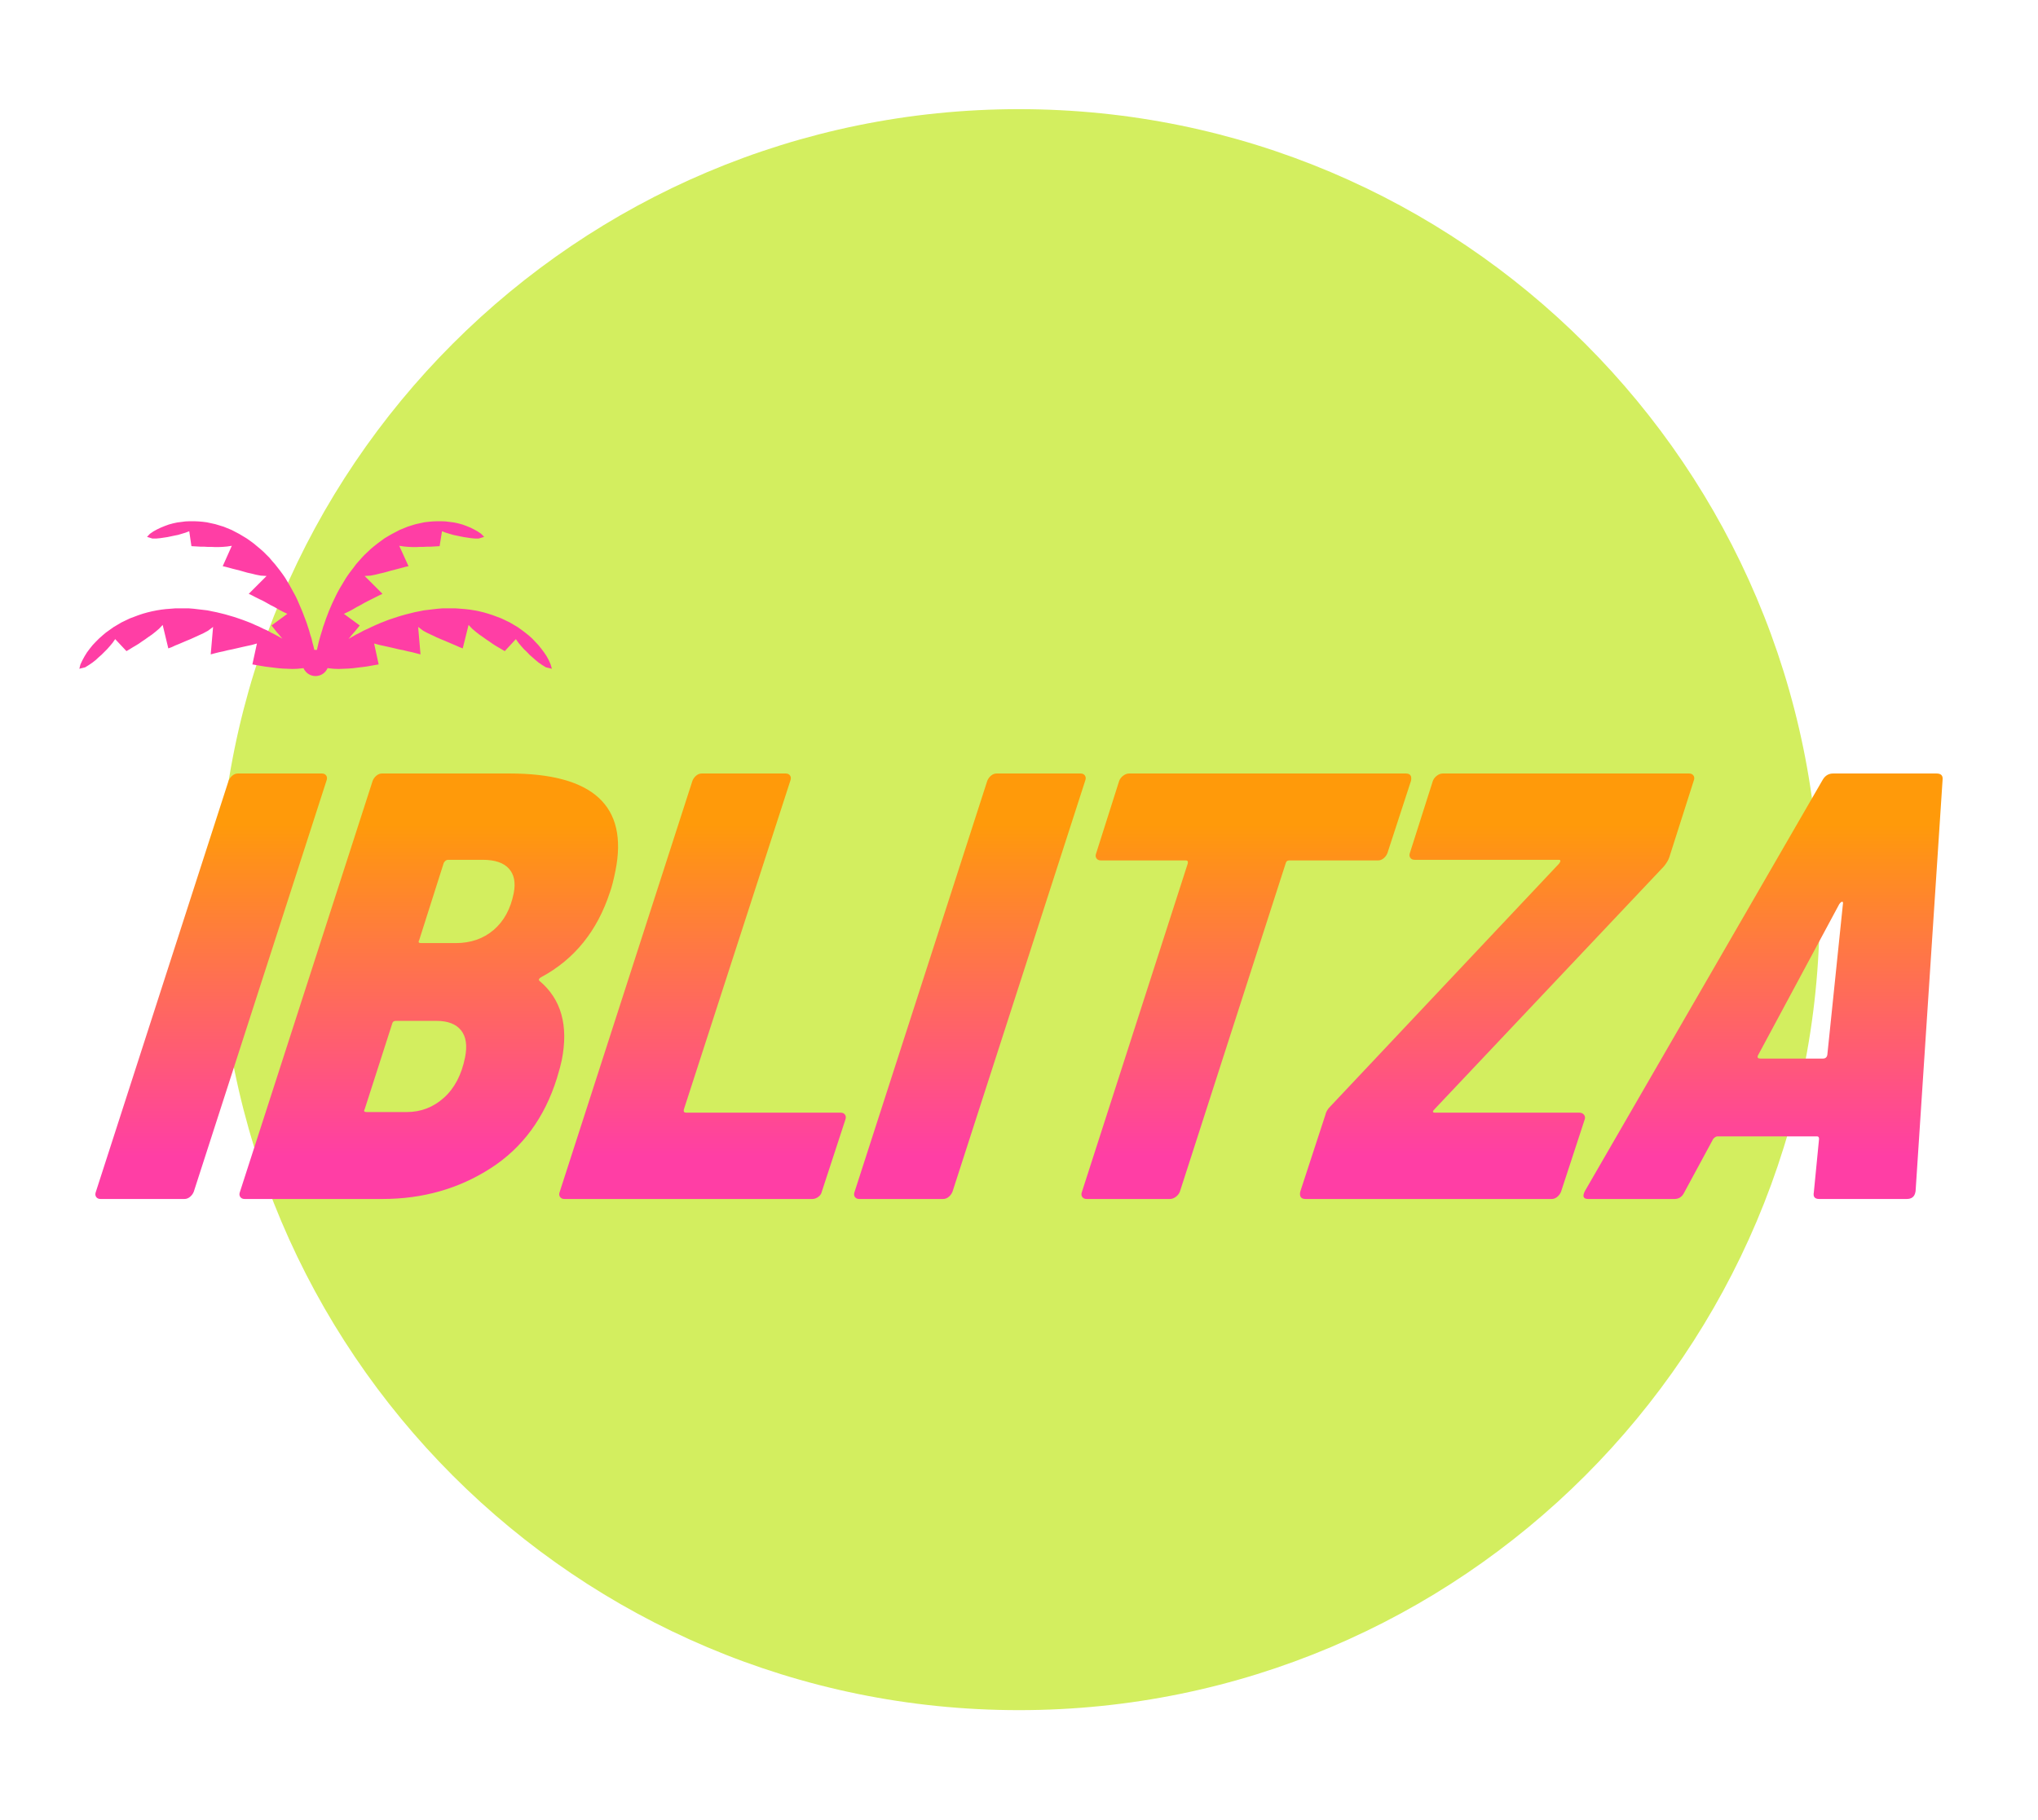
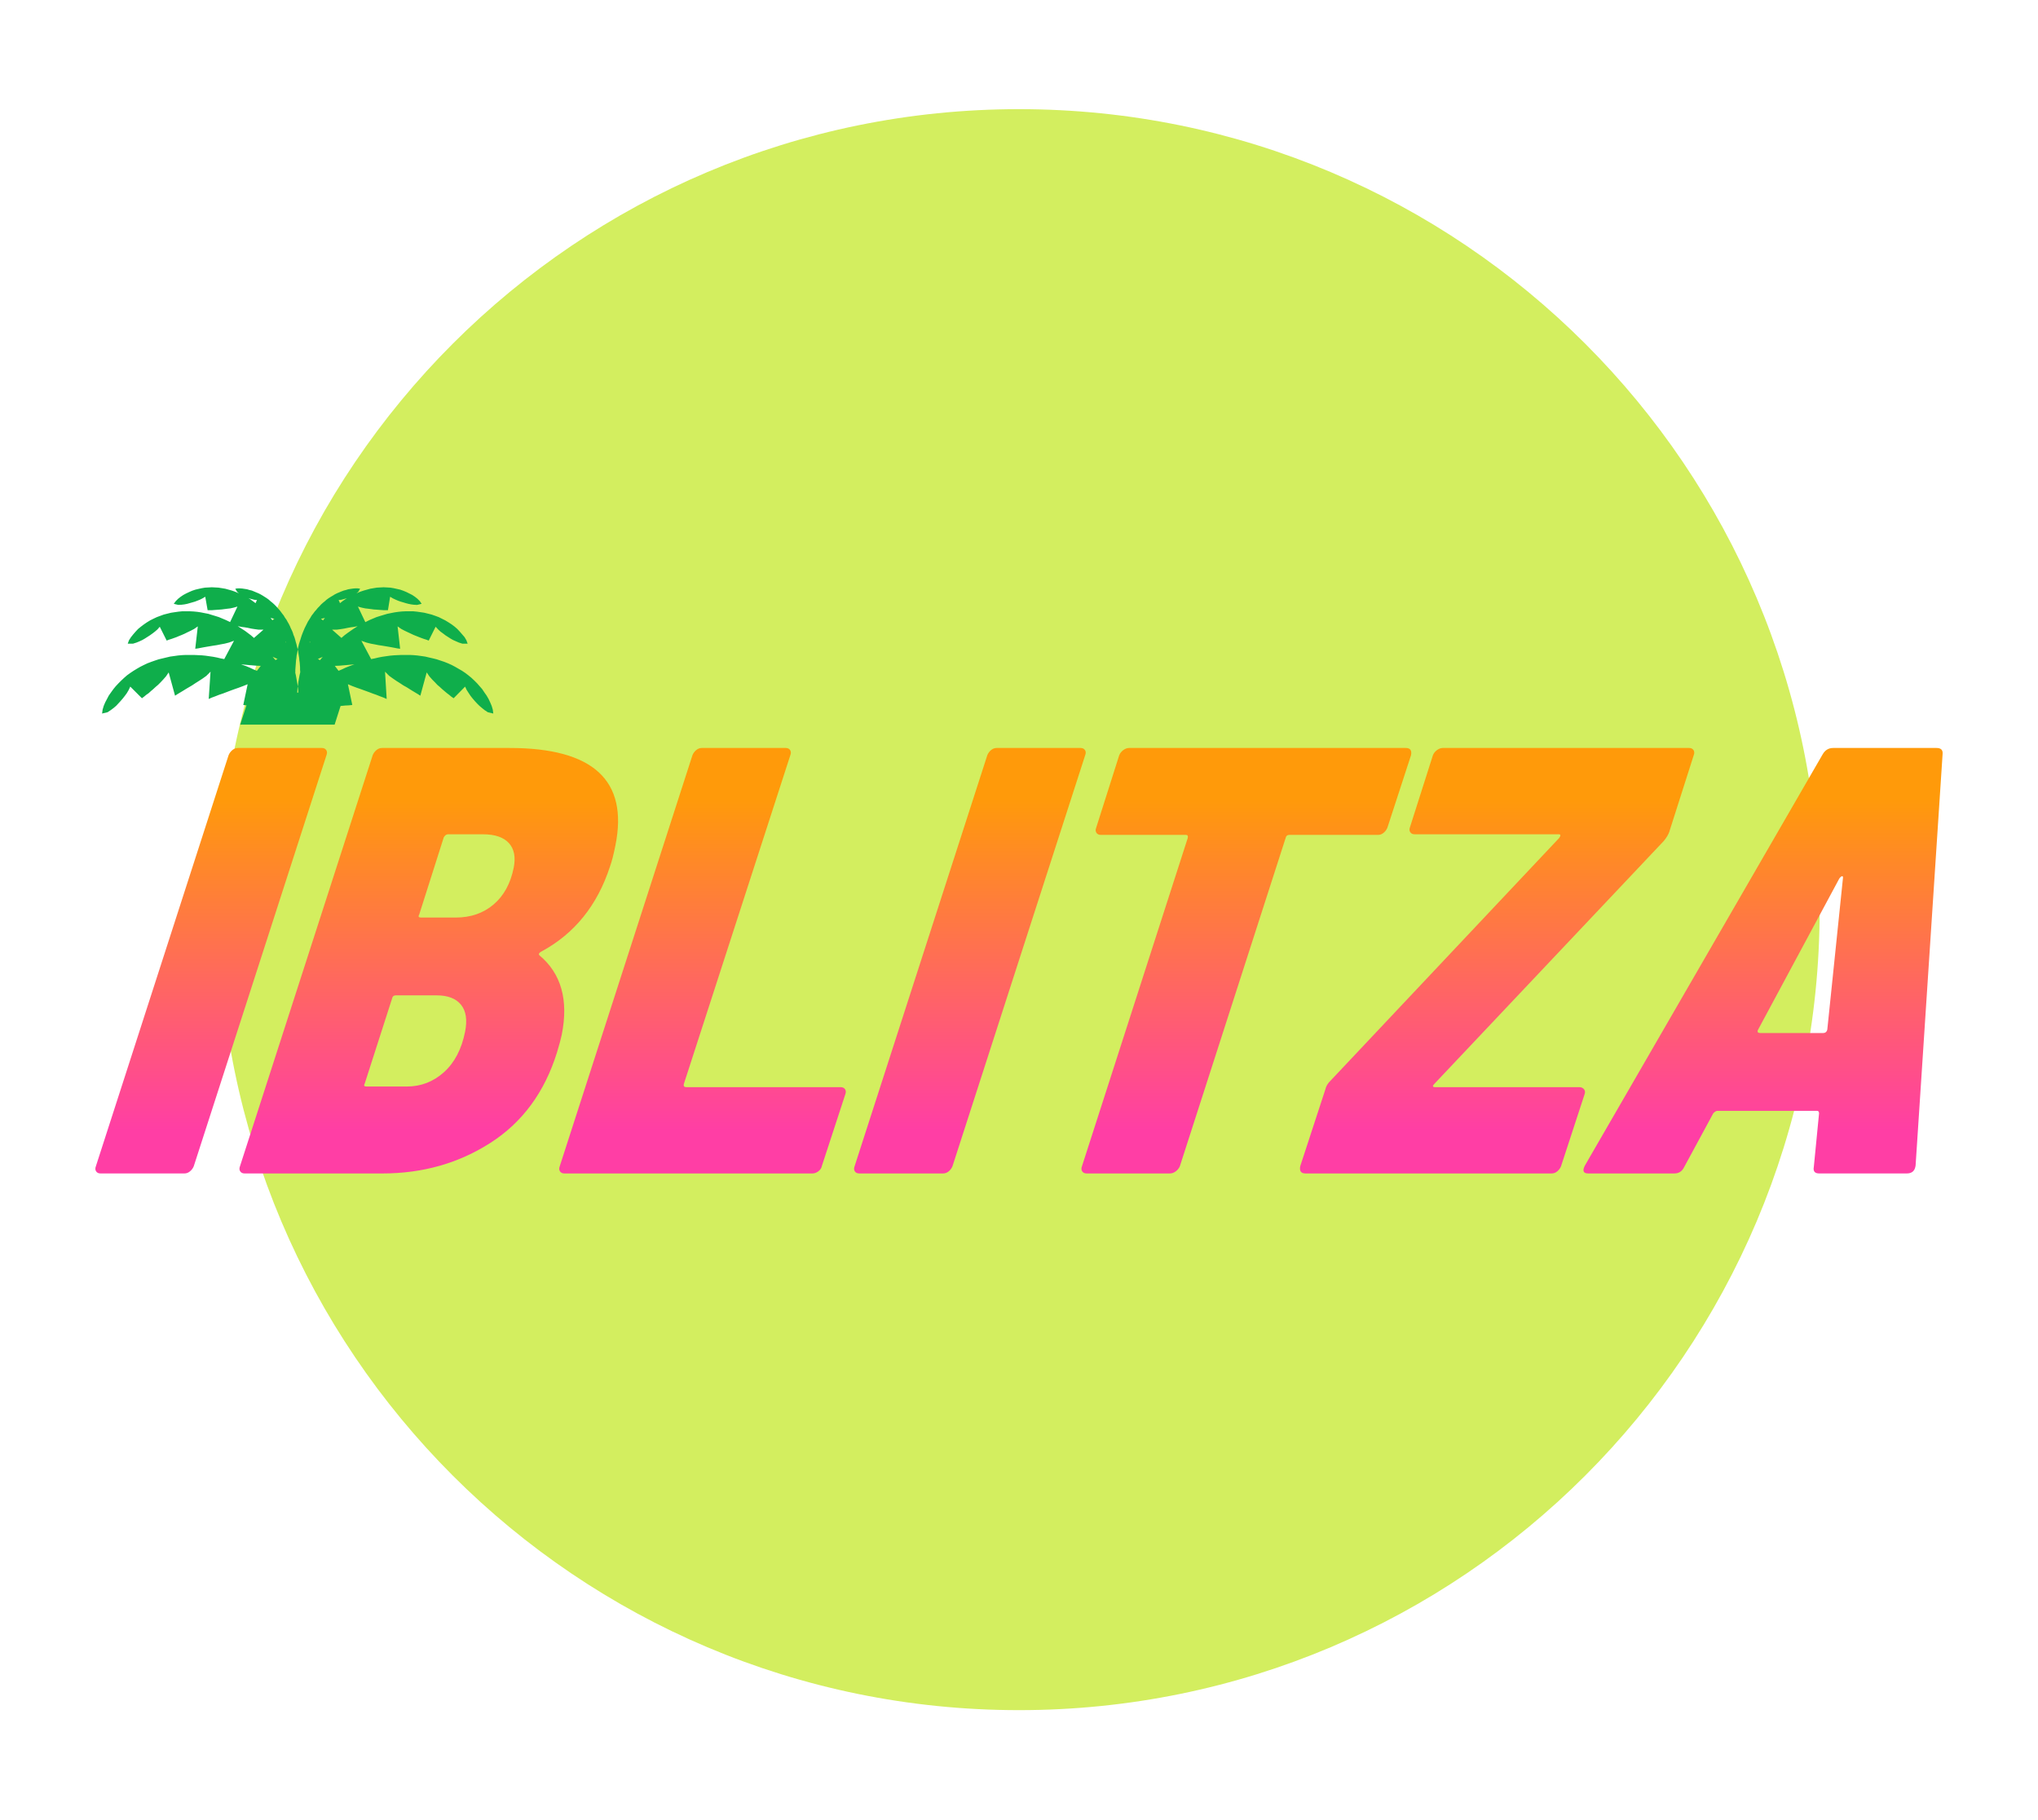
<svg xmlns="http://www.w3.org/2000/svg" viewBox="0 0 1120 1000" width="1120" height="1000">
  <defs>
-     <linearGradient id="sunset" gradientUnits="userSpaceOnUse" x1="0" y1="425.2" x2="0" y2="659.0">
+     <linearGradient id="sunset" gradientUnits="userSpaceOnUse" x1="0" y1="411.1" x2="0" y2="645.0">
      <stop offset="0.12" stop-color="#ff9a0a" />
      <stop offset="0.9" stop-color="#ff3ea5" />
    </linearGradient>
  </defs>
  <circle cx="560" cy="500" r="440" fill="#d3ee5f" />
-   <g fill="#ff3ea5">
-     <path d="M173.4,364.4 L175.1,362.4 L177.0,360.8 L179.0,359.3 L181.0,357.9 L183.0,356.5 L185.0,355.2 L187.1,353.9 L189.2,352.6 L191.3,351.3 L193.4,350.1 L195.5,348.9 L197.7,347.8 L199.9,346.6 L202.1,345.6 L204.4,344.5 L206.6,343.5 L208.9,342.5 L211.2,341.6 L213.5,340.7 L215.9,339.9 L218.3,339.1 L220.6,338.4 L223.1,337.7 L225.5,337.1 L227.9,336.5 L230.4,336.0 L232.9,335.5 L235.4,335.2 L237.9,334.9 L240.5,334.6 L243.0,334.4 L245.5,334.4 L248.1,334.4 L250.6,334.4 L253.2,334.6 L255.7,334.8 L258.3,335.1 L260.8,335.5 L263.3,336.0 L265.8,336.6 L268.2,337.3 L270.7,338.1 L273.1,339.0 L275.5,339.9 L277.8,341.0 L280.1,342.1 L282.3,343.4 L284.5,344.7 L286.6,346.2 L288.6,347.7 L290.6,349.3 L292.5,351.0 L294.2,352.8 L295.9,354.6 L297.5,356.6 L299.0,358.6 L300.4,360.7 L301.6,362.9 L302.6,365.2 L303.3,367.6 L303.3,367.6 L300.0,366.8 L297.9,365.5 L296.0,364.2 L294.3,362.8 L292.6,361.3 L291.0,359.9 L289.5,358.3 L287.9,356.8 L286.4,355.1 L284.9,353.3 L283.5,351.3 L277.4,357.9 L275.7,356.9 L274.0,355.9 L272.3,354.9 L270.6,353.8 L268.9,352.6 L267.1,351.4 L265.3,350.1 L263.4,348.8 L261.5,347.3 L259.5,345.6 L257.5,343.5 L254.3,356.4 L252.5,355.7 L250.5,354.8 L248.6,354.0 L246.5,353.1 L244.4,352.2 L242.2,351.3 L239.9,350.3 L237.6,349.2 L235.2,348.1 L232.6,346.7 L229.8,344.6 L231.1,359.7 L228.8,359.1 L226.5,358.5 L224.1,358.0 L221.7,357.4 L219.1,356.9 L216.6,356.3 L214.0,355.7 L211.3,355.1 L208.5,354.5 L205.6,353.7 L208.1,365.2 L205.8,365.6 L203.5,366.0 L201.2,366.4 L198.8,366.7 L196.3,367.0 L193.9,367.3 L191.3,367.5 L188.7,367.6 L186.1,367.7 L183.3,367.6 L180.5,367.3 L177.4,366.7 L173.4,364.4Z M173.4,364.4 L173.3,362.0 L173.7,359.7 L174.1,357.5 L174.6,355.3 L175.1,353.1 L175.7,350.9 L176.3,348.8 L177.0,346.6 L177.6,344.5 L178.4,342.3 L179.1,340.2 L179.9,338.1 L180.7,336.0 L181.6,333.9 L182.5,331.8 L183.5,329.7 L184.5,327.6 L185.5,325.6 L186.6,323.6 L187.8,321.6 L189.0,319.6 L190.2,317.6 L191.5,315.7 L192.9,313.8 L194.3,312.0 L195.7,310.1 L197.2,308.4 L198.8,306.6 L200.4,304.9 L202.1,303.3 L203.8,301.7 L205.6,300.2 L207.5,298.7 L209.4,297.3 L211.3,295.9 L213.3,294.7 L215.4,293.5 L217.5,292.4 L219.6,291.3 L221.8,290.4 L224.0,289.5 L226.2,288.8 L228.5,288.1 L230.8,287.6 L233.1,287.1 L235.5,286.8 L237.8,286.6 L240.2,286.5 L242.6,286.5 L244.9,286.6 L247.3,286.9 L249.6,287.2 L251.9,287.7 L254.1,288.3 L256.3,289.1 L258.5,290.0 L260.5,291.0 L262.5,292.1 L264.4,293.4 L266.1,295.1 L266.1,295.1 L263.1,296.0 L260.9,296.0 L258.8,295.8 L256.8,295.5 L254.8,295.2 L252.8,294.8 L250.9,294.4 L249.0,294.0 L247.0,293.4 L245.0,292.8 L242.9,292.0 L241.6,300.2 L239.9,300.3 L238.2,300.4 L236.4,300.5 L234.6,300.5 L232.7,300.6 L230.8,300.6 L228.8,300.7 L226.7,300.7 L224.5,300.6 L222.1,300.4 L219.4,300.0 L224.5,311.2 L222.7,311.6 L220.9,312.1 L219.0,312.6 L217.1,313.1 L215.1,313.6 L213.0,314.2 L210.8,314.8 L208.6,315.3 L206.2,315.9 L203.6,316.4 L200.4,316.6 L210.2,326.4 L208.3,327.3 L206.3,328.3 L204.3,329.3 L202.3,330.3 L200.2,331.4 L198.1,332.6 L196.0,333.7 L193.8,335.0 L191.5,336.2 L189.0,337.4 L197.7,343.8 L196.4,345.4 L195.0,347.1 L193.6,348.7 L192.2,350.4 L190.7,352.1 L189.2,353.8 L187.6,355.5 L185.9,357.2 L184.1,358.8 L182.2,360.5 L180.1,362.1 L177.6,363.5 L173.4,364.4Z M173.4,364.4 L171.8,362.4 L169.9,360.8 L167.9,359.3 L165.9,357.9 L163.9,356.5 L161.8,355.2 L159.8,353.9 L157.7,352.6 L155.6,351.3 L153.5,350.1 L151.3,348.9 L149.1,347.8 L147.0,346.6 L144.7,345.6 L142.5,344.5 L140.2,343.5 L138.0,342.5 L135.7,341.6 L133.3,340.7 L131.0,339.9 L128.6,339.1 L126.2,338.4 L123.8,337.7 L121.4,337.1 L118.9,336.5 L116.4,336.0 L114.0,335.5 L111.5,335.2 L108.9,334.9 L106.4,334.6 L103.9,334.4 L101.3,334.4 L98.8,334.4 L96.2,334.4 L93.7,334.6 L91.1,334.8 L88.6,335.1 L86.1,335.5 L83.6,336.0 L81.1,336.6 L78.6,337.3 L76.2,338.1 L73.8,339.0 L71.4,339.9 L69.1,341.0 L66.8,342.1 L64.6,343.4 L62.4,344.7 L60.3,346.2 L58.2,347.7 L56.3,349.3 L54.4,351.0 L52.6,352.8 L50.9,354.6 L49.3,356.6 L47.8,358.6 L46.5,360.7 L45.3,362.9 L44.2,365.2 L43.6,367.6 L43.6,367.6 L46.8,366.8 L48.9,365.5 L50.8,364.2 L52.6,362.8 L54.2,361.3 L55.8,359.9 L57.4,358.3 L58.9,356.8 L60.4,355.1 L61.9,353.3 L63.3,351.3 L69.5,357.9 L71.2,356.9 L72.8,355.9 L74.5,354.9 L76.3,353.8 L78.0,352.6 L79.8,351.4 L81.6,350.1 L83.5,348.8 L85.4,347.3 L87.4,345.6 L89.4,343.5 L92.5,356.4 L94.4,355.7 L96.3,354.8 L98.3,354.0 L100.4,353.1 L102.5,352.2 L104.7,351.3 L106.9,350.3 L109.3,349.2 L111.7,348.1 L114.3,346.7 L117.1,344.6 L115.8,359.7 L118.0,359.1 L120.4,358.5 L122.8,358.0 L125.2,357.4 L127.7,356.9 L130.3,356.3 L132.9,355.7 L135.6,355.1 L138.4,354.5 L141.2,353.7 L138.7,365.2 L141.0,365.6 L143.3,366.0 L145.7,366.4 L148.1,366.7 L150.5,367.0 L153.0,367.3 L155.5,367.5 L158.1,367.6 L160.8,367.7 L163.5,367.6 L166.4,367.3 L169.5,366.7 L173.4,364.4Z M173.4,364.4 L173.5,362.0 L173.2,359.7 L172.8,357.5 L172.3,355.3 L171.7,353.1 L171.2,350.9 L170.5,348.8 L169.9,346.6 L169.2,344.5 L168.5,342.3 L167.7,340.2 L166.9,338.1 L166.1,336.0 L165.2,333.9 L164.3,331.8 L163.4,329.7 L162.4,327.6 L161.3,325.6 L160.2,323.6 L159.1,321.6 L157.9,319.6 L156.7,317.6 L155.4,315.7 L154.0,313.8 L152.6,312.0 L151.1,310.1 L149.6,308.4 L148.1,306.6 L146.4,304.9 L144.8,303.3 L143.0,301.7 L141.2,300.2 L139.4,298.7 L137.5,297.3 L135.5,295.9 L133.5,294.7 L131.5,293.5 L129.4,292.4 L127.3,291.3 L125.1,290.4 L122.9,289.5 L120.6,288.8 L118.3,288.1 L116.0,287.6 L113.7,287.1 L111.4,286.8 L109.0,286.6 L106.7,286.5 L104.3,286.5 L101.9,286.6 L99.6,286.9 L97.3,287.2 L95.0,287.7 L92.8,288.3 L90.6,289.1 L88.4,290.0 L86.3,291.0 L84.3,292.1 L82.4,293.4 L80.8,295.1 L80.8,295.1 L83.7,296.0 L86.0,296.0 L88.1,295.8 L90.1,295.5 L92.1,295.2 L94.0,294.8 L95.9,294.4 L97.9,294.0 L99.9,293.4 L101.9,292.8 L104.0,292.0 L105.2,300.2 L106.9,300.3 L108.7,300.4 L110.4,300.5 L112.3,300.5 L114.1,300.6 L116.1,300.6 L118.1,300.7 L120.2,300.7 L122.4,300.6 L124.8,300.4 L127.4,300.0 L122.4,311.2 L124.1,311.6 L126.0,312.1 L127.8,312.6 L129.8,313.1 L131.8,313.6 L133.9,314.2 L136.0,314.8 L138.3,315.3 L140.7,315.9 L143.3,316.4 L146.5,316.6 L136.7,326.4 L138.6,327.3 L140.5,328.3 L142.5,329.3 L144.6,330.3 L146.6,331.4 L148.7,332.6 L150.9,333.7 L153.1,335.0 L155.4,336.2 L157.9,337.4 L149.2,343.8 L150.5,345.4 L151.8,347.1 L153.2,348.7 L154.6,350.4 L156.1,352.1 L157.7,353.8 L159.3,355.5 L161.0,357.2 L162.7,358.8 L164.7,360.5 L166.8,362.1 L169.3,363.5 L173.4,364.4Z" />
-     <circle cx="173.4" cy="364.4" r="7.2" />
+   <g fill="#0fae4b">
+     <path d="M132.0,398.3 L183.9,398.3 L189.5,380.7 L137.7,380.7Z" />
+     <path d="M163.6,383.4 L165.0,381.6 L166.6,380.3 L168.3,379.0 L170.0,377.8 L171.7,376.7 L173.4,375.6 L175.2,374.5 L176.9,373.5 L178.7,372.5 L180.6,371.5 L182.4,370.5 L184.2,369.6 L186.1,368.7 L188.0,367.9 L189.9,367.0 L191.9,366.2 L193.8,365.5 L195.8,364.8 L197.8,364.1 L199.8,363.5 L201.8,362.9 L203.9,362.3 L205.9,361.9 L208.0,361.4 L210.1,361.0 L212.2,360.7 L214.3,360.4 L216.5,360.2 L218.6,360.1 L220.8,360.0 L222.9,360.0 L225.1,360.0 L227.2,360.1 L229.4,360.3 L231.6,360.6 L233.7,360.9 L235.8,361.4 L238.0,361.9 L240.0,362.4 L242.1,363.1 L244.2,363.8 L246.2,364.6 L248.2,365.5 L250.1,366.5 L252.0,367.6 L253.9,368.7 L255.7,369.9 L257.4,371.2 L259.1,372.6 L260.7,374.1 L262.2,375.6 L263.6,377.2 L265.0,378.8 L266.2,380.6 L267.4,382.3 L268.5,384.2 L269.4,386.1 L270.2,388.0 L270.8,390.0 L271.1,392.2 L271.1,392.2 L268.1,391.5 L266.3,390.3 L264.8,389.1 L263.4,387.9 L262.1,386.6 L260.9,385.3 L259.7,383.9 L258.6,382.5 L257.6,381.0 L256.5,379.3 L255.6,377.4 L249.3,383.8 L248.0,382.9 L246.8,381.9 L245.6,381.0 L244.3,379.9 L243.0,378.8 L241.7,377.6 L240.3,376.4 L239.0,375.0 L237.5,373.5 L236.0,371.8 L234.5,369.6 L231.0,382.4 L229.6,381.5 L228.1,380.6 L226.6,379.7 L225.0,378.7 L223.4,377.7 L221.6,376.7 L219.8,375.5 L217.9,374.3 L216.0,373.0 L213.9,371.5 L211.6,369.2 L212.5,384.2 L210.7,383.4 L208.8,382.7 L206.8,381.9 L204.8,381.2 L202.7,380.4 L200.5,379.6 L198.3,378.8 L196.0,378.0 L193.6,377.1 L191.2,376.1 L193.6,387.5 L191.7,387.7 L189.7,387.8 L187.7,388.0 L185.7,388.1 L183.6,388.1 L181.4,388.1 L179.3,388.1 L177.0,388.0 L174.7,387.8 L172.3,387.4 L169.8,386.9 L167.2,386.0 L163.6,383.4Z M163.6,383.4 L164.1,381.3 L164.9,379.5 L165.8,377.8 L166.7,376.1 L167.7,374.4 L168.7,372.8 L169.8,371.1 L170.8,369.5 L171.9,367.9 L173.1,366.4 L174.3,364.8 L175.5,363.3 L176.7,361.8 L178.0,360.3 L179.3,358.8 L180.6,357.3 L182.0,355.9 L183.4,354.5 L184.8,353.1 L186.3,351.8 L187.8,350.5 L189.3,349.2 L190.9,348.0 L192.6,346.8 L194.2,345.7 L195.9,344.6 L197.7,343.6 L199.5,342.6 L201.3,341.7 L203.1,340.8 L205.0,340.0 L206.9,339.2 L208.8,338.6 L210.8,338.0 L212.8,337.4 L214.8,337.0 L216.8,336.6 L218.9,336.3 L220.9,336.1 L223.0,336.0 L225.0,336.0 L227.1,336.0 L229.1,336.2 L231.2,336.5 L233.2,336.8 L235.2,337.3 L237.2,337.8 L239.2,338.5 L241.1,339.2 L242.9,340.1 L244.7,341.0 L246.5,342.1 L248.2,343.2 L249.8,344.4 L251.3,345.7 L252.7,347.2 L254.0,348.7 L255.3,350.2 L256.3,351.9 L257.0,353.8 L257.0,353.8 L254.1,353.8 L252.2,353.2 L250.6,352.5 L249.0,351.8 L247.6,351.0 L246.2,350.1 L244.8,349.2 L243.5,348.2 L242.1,347.2 L240.8,346.0 L239.4,344.5 L235.6,352.1 L234.3,351.6 L233.0,351.2 L231.6,350.7 L230.3,350.2 L228.8,349.6 L227.3,349.0 L225.8,348.3 L224.1,347.5 L222.4,346.7 L220.5,345.7 L218.5,344.3 L219.9,356.6 L218.4,356.4 L216.9,356.1 L215.3,355.8 L213.6,355.5 L211.8,355.2 L210.0,354.9 L208.0,354.6 L206.0,354.2 L203.8,353.8 L201.4,353.2 L198.6,352.2 L205.2,364.6 L203.4,364.7 L201.5,364.7 L199.5,364.8 L197.5,365.0 L195.4,365.1 L193.3,365.3 L191.1,365.5 L188.8,365.7 L186.5,365.9 L184.0,366.0 L190.6,374.7 L189.1,375.6 L187.5,376.5 L185.8,377.4 L184.2,378.3 L182.4,379.2 L180.6,380.1 L178.8,380.9 L176.8,381.7 L174.8,382.5 L172.7,383.2 L170.3,383.8 L167.7,384.1 L163.6,383.4Z M163.6,383.4 L163.3,381.5 L163.4,379.7 L163.5,378.0 L163.8,376.3 L164.0,374.6 L164.3,372.9 L164.6,371.2 L165.0,369.5 L165.4,367.8 L165.8,366.1 L166.3,364.4 L166.7,362.8 L167.3,361.1 L167.8,359.4 L168.4,357.8 L169.1,356.1 L169.7,354.5 L170.5,352.9 L171.2,351.2 L172.0,349.7 L172.9,348.1 L173.8,346.5 L174.7,345.0 L175.7,343.5 L176.8,342.0 L177.9,340.5 L179.0,339.1 L180.2,337.7 L181.4,336.4 L182.7,335.1 L184.0,333.8 L185.4,332.6 L186.9,331.5 L188.3,330.4 L189.9,329.3 L191.4,328.4 L193.1,327.5 L194.7,326.6 L196.4,325.9 L198.1,325.2 L199.9,324.6 L201.7,324.1 L203.5,323.6 L205.3,323.3 L207.1,323.0 L209.0,322.9 L210.8,322.8 L212.7,322.9 L214.5,323.0 L216.3,323.3 L218.1,323.7 L219.9,324.1 L221.6,324.7 L223.3,325.4 L224.9,326.2 L226.5,327.0 L228.0,328.0 L229.4,329.1 L230.7,330.4 L231.7,331.9 L231.7,331.9 L229.2,332.5 L227.4,332.4 L225.9,332.2 L224.4,331.9 L222.9,331.5 L221.6,331.1 L220.2,330.7 L218.8,330.2 L217.4,329.6 L215.9,328.9 L214.4,328.0 L213.2,335.4 L212.0,335.4 L210.8,335.4 L209.5,335.3 L208.2,335.2 L206.9,335.1 L205.4,335.0 L204.0,334.8 L202.4,334.6 L200.7,334.4 L198.8,334.0 L196.7,333.4 L201.5,343.5 L200.2,343.6 L198.9,343.8 L197.5,344.1 L196.0,344.3 L194.4,344.6 L192.8,344.8 L191.1,345.1 L189.2,345.5 L187.3,345.8 L185.1,346.1 L182.5,346.1 L191.9,354.4 L190.4,355.0 L188.8,355.6 L187.2,356.3 L185.6,357.0 L183.9,357.8 L182.2,358.6 L180.5,359.5 L178.7,360.4 L176.8,361.3 L174.7,362.2 L183.1,367.2 L182.1,368.5 L181.1,369.8 L180.0,371.0 L179.0,372.3 L177.8,373.7 L176.6,375.0 L175.4,376.3 L174.0,377.6 L172.6,378.9 L171.1,380.2 L169.3,381.5 L167.2,382.6 L163.6,383.4Z M163.6,383.4 L163.1,382.1 L162.8,380.8 L162.7,379.5 L162.5,378.3 L162.4,377.0 L162.4,375.7 L162.3,374.4 L162.3,373.2 L162.2,371.9 L162.2,370.6 L162.3,369.3 L162.3,368.1 L162.4,366.8 L162.5,365.5 L162.6,364.2 L162.7,362.9 L162.9,361.6 L163.0,360.4 L163.3,359.1 L163.5,357.8 L163.7,356.5 L164.0,355.3 L164.3,354.0 L164.7,352.7 L165.1,351.5 L165.5,350.2 L165.9,349.0 L166.4,347.7 L166.9,346.5 L167.4,345.3 L168.0,344.1 L168.6,342.9 L169.2,341.7 L169.9,340.6 L170.6,339.5 L171.3,338.3 L172.1,337.3 L172.9,336.2 L173.8,335.2 L174.6,334.2 L175.6,333.2 L176.5,332.2 L177.5,331.3 L178.5,330.5 L179.5,329.6 L180.6,328.8 L181.7,328.1 L182.9,327.4 L184.0,326.7 L185.2,326.1 L186.4,325.6 L187.6,325.1 L188.9,324.6 L190.1,324.3 L191.4,323.9 L192.7,323.7 L194.0,323.5 L195.3,323.4 L196.6,323.4 L197.9,323.6 L197.9,323.6 L196.9,325.3 L195.9,326.1 L194.9,326.8 L193.9,327.4 L192.8,327.9 L191.8,328.4 L190.8,328.8 L189.7,329.1 L188.6,329.4 L187.4,329.7 L186.1,329.8 L188.3,334.9 L187.4,335.4 L186.6,336.0 L185.7,336.5 L184.8,337.0 L183.8,337.5 L182.8,338.0 L181.7,338.4 L180.6,338.9 L179.4,339.4 L178.0,339.8 L176.4,340.1 L182.7,345.4 L181.8,346.0 L180.9,346.6 L180.0,347.3 L179.0,347.9 L178.0,348.6 L176.9,349.3 L175.8,350.1 L174.6,350.8 L173.3,351.5 L171.9,352.3 L170.0,353.0 L178.5,356.6 L177.6,357.5 L176.6,358.3 L175.6,359.2 L174.6,360.1 L173.6,361.1 L172.6,362.1 L171.5,363.1 L170.4,364.1 L169.2,365.1 L167.9,366.2 L174.8,368.3 L174.4,369.4 L173.9,370.5 L173.3,371.6 L172.8,372.8 L172.2,373.9 L171.6,375.1 L170.9,376.3 L170.1,377.5 L169.3,378.7 L168.4,379.9 L167.4,381.0 L166.1,382.2 L163.6,383.4Z M163.6,383.4 L162.2,381.6 L160.6,380.3 L159.0,379.0 L157.3,377.8 L155.6,376.7 L153.8,375.6 L152.1,374.5 L150.3,373.5 L148.5,372.5 L146.7,371.5 L144.8,370.5 L143.0,369.6 L141.1,368.7 L139.2,367.9 L137.3,367.0 L135.4,366.2 L133.4,365.5 L131.5,364.8 L129.5,364.1 L127.5,363.5 L125.4,362.9 L123.4,362.3 L121.3,361.9 L119.2,361.4 L117.1,361.0 L115.0,360.7 L112.9,360.4 L110.8,360.2 L108.6,360.1 L106.5,360.0 L104.3,360.0 L102.1,360.0 L100.0,360.1 L97.8,360.3 L95.7,360.6 L93.5,360.9 L91.4,361.4 L89.3,361.9 L87.2,362.4 L85.1,363.1 L83.1,363.8 L81.0,364.6 L79.1,365.5 L77.1,366.5 L75.2,367.6 L73.4,368.7 L71.6,369.9 L69.8,371.2 L68.2,372.6 L66.6,374.1 L65.1,375.6 L63.6,377.2 L62.3,378.8 L61.0,380.6 L59.8,382.3 L58.8,384.2 L57.8,386.1 L57.0,388.0 L56.4,390.0 L56.1,392.2 L56.1,392.2 L59.1,391.5 L60.9,390.3 L62.5,389.1 L63.9,387.9 L65.1,386.6 L66.3,385.3 L67.5,383.9 L68.6,382.5 L69.7,381.0 L70.7,379.3 L71.6,377.4 L78.0,383.8 L79.2,382.9 L80.4,381.9 L81.7,381.0 L82.9,379.9 L84.2,378.8 L85.5,377.6 L86.9,376.4 L88.3,375.0 L89.7,373.5 L91.2,371.8 L92.7,369.6 L96.2,382.4 L97.6,381.5 L99.1,380.6 L100.6,379.7 L102.2,378.7 L103.9,377.7 L105.6,376.7 L107.4,375.5 L109.3,374.3 L111.3,373.0 L113.4,371.5 L115.7,369.2 L114.7,384.2 L116.5,383.4 L118.4,382.7 L120.4,381.9 L122.5,381.2 L124.6,380.4 L126.7,379.6 L128.9,378.8 L131.2,378.0 L133.6,377.1 L136.1,376.1 L133.7,387.5 L135.6,387.7 L137.5,387.8 L139.5,388.0 L141.6,388.1 L143.7,388.1 L145.8,388.1 L148.0,388.1 L150.2,388.0 L152.5,387.8 L154.9,387.4 L157.4,386.9 L160.1,386.0 L163.6,383.4Z M163.6,383.4 L163.2,381.3 L162.4,379.5 L161.5,377.8 L160.5,376.1 L159.5,374.4 L158.5,372.8 L157.5,371.1 L156.4,369.5 L155.3,367.9 L154.1,366.4 L153.0,364.8 L151.8,363.3 L150.5,361.8 L149.3,360.3 L148.0,358.8 L146.6,357.3 L145.3,355.9 L143.9,354.5 L142.4,353.1 L141.0,351.8 L139.4,350.5 L137.9,349.2 L136.3,348.0 L134.7,346.8 L133.0,345.7 L131.3,344.6 L129.6,343.6 L127.8,342.6 L126.0,341.7 L124.1,340.8 L122.2,340.0 L120.3,339.2 L118.4,338.6 L116.4,338.0 L114.5,337.4 L112.4,337.0 L110.4,336.6 L108.4,336.3 L106.3,336.1 L104.3,336.0 L102.2,336.0 L100.1,336.0 L98.1,336.2 L96.0,336.5 L94.0,336.8 L92.0,337.3 L90.0,337.8 L88.1,338.5 L86.2,339.2 L84.3,340.1 L82.5,341.0 L80.7,342.1 L79.1,343.2 L77.5,344.4 L75.9,345.7 L74.5,347.2 L73.2,348.7 L72.0,350.2 L70.9,351.9 L70.2,353.8 L70.2,353.8 L73.1,353.8 L75.0,353.2 L76.7,352.5 L78.2,351.8 L79.6,351.0 L81.0,350.1 L82.4,349.2 L83.8,348.2 L85.1,347.2 L86.5,346.0 L87.8,344.5 L91.6,352.1 L92.9,351.6 L94.2,351.2 L95.6,350.7 L97.0,350.2 L98.4,349.6 L99.9,349.0 L101.5,348.3 L103.1,347.5 L104.8,346.7 L106.7,345.7 L108.7,344.3 L107.3,356.6 L108.8,356.4 L110.3,356.1 L111.9,355.8 L113.6,355.5 L115.4,355.2 L117.2,354.9 L119.2,354.6 L121.2,354.2 L123.4,353.8 L125.8,353.2 L128.6,352.2 L122.0,364.6 L123.9,364.7 L125.8,364.7 L127.7,364.8 L129.7,365.0 L131.8,365.1 L134.0,365.3 L136.1,365.5 L138.4,365.7 L140.8,365.9 L143.3,366.0 L136.6,374.7 L138.2,375.6 L139.8,376.5 L141.4,377.4 L143.1,378.3 L144.8,379.2 L146.6,380.1 L148.5,380.9 L150.4,381.7 L152.4,382.5 L154.6,383.2 L156.9,383.8 L159.5,384.1 L163.6,383.4Z M163.6,383.4 L163.9,381.5 L163.9,379.7 L163.7,378.0 L163.5,376.3 L163.2,374.6 L162.9,372.9 L162.6,371.2 L162.2,369.5 L161.9,367.8 L161.4,366.1 L161.0,364.4 L160.5,362.8 L160.0,361.1 L159.4,359.4 L158.8,357.8 L158.2,356.1 L157.5,354.5 L156.8,352.9 L156.0,351.2 L155.2,349.7 L154.3,348.1 L153.4,346.5 L152.5,345.0 L151.5,343.5 L150.5,342.0 L149.4,340.5 L148.2,339.1 L147.1,337.7 L145.8,336.4 L144.5,335.1 L143.2,333.8 L141.8,332.6 L140.4,331.5 L138.9,330.4 L137.4,329.3 L135.8,328.4 L134.2,327.5 L132.5,326.6 L130.8,325.9 L129.1,325.2 L127.4,324.6 L125.6,324.1 L123.8,323.6 L122.0,323.3 L120.1,323.0 L118.3,322.9 L116.4,322.8 L114.6,322.9 L112.7,323.0 L110.9,323.3 L109.1,323.7 L107.4,324.1 L105.6,324.7 L104.0,325.4 L102.3,326.2 L100.8,327.0 L99.3,328.0 L97.9,329.1 L96.6,330.4 L95.5,331.9 L95.5,331.9 L98.0,332.5 L99.8,332.4 L101.4,332.2 L102.9,331.9 L104.3,331.5 L105.7,331.1 L107.1,330.7 L108.4,330.2 L109.9,329.6 L111.3,328.9 L112.8,328.0 L114.1,335.4 L115.3,335.4 L116.5,335.4 L117.7,335.3 L119.0,335.2 L120.4,335.1 L121.8,335.0 L123.3,334.8 L124.9,334.6 L126.6,334.4 L128.4,334.0 L130.5,333.4 L125.7,343.5 L127.0,343.6 L128.4,343.8 L129.8,344.1 L131.3,344.3 L132.8,344.6 L134.4,344.8 L136.2,345.1 L138.0,345.5 L139.9,345.8 L142.1,346.1 L144.8,346.1 L135.3,354.4 L136.8,355.0 L138.4,355.6 L140.0,356.3 L141.6,357.0 L143.3,357.8 L145.0,358.6 L146.8,359.5 L148.6,360.4 L150.5,361.3 L152.5,362.2 L144.1,367.2 L145.1,368.5 L146.1,369.8 L147.2,371.0 L148.3,372.3 L149.4,373.7 L150.6,375.0 L151.9,376.3 L153.2,377.6 L154.6,378.9 L156.2,380.2 L157.9,381.5 L160.0,382.6 L163.6,383.4Z M163.6,383.4 L164.2,382.1 L164.4,380.8 L164.6,379.5 L164.7,378.3 L164.8,377.0 L164.9,375.7 L164.9,374.4 L165.0,373.2 L165.0,371.9 L165.0,370.6 L165.0,369.3 L164.9,368.1 L164.9,366.8 L164.8,365.5 L164.7,364.2 L164.5,362.9 L164.4,361.6 L164.2,360.4 L164.0,359.1 L163.8,357.8 L163.5,356.5 L163.2,355.3 L162.9,354.0 L162.5,352.7 L162.2,351.5 L161.8,350.2 L161.3,349.0 L160.9,347.7 L160.4,346.5 L159.8,345.3 L159.3,344.1 L158.7,342.9 L158.0,341.7 L157.4,340.6 L156.6,339.5 L155.9,338.3 L155.1,337.3 L154.3,336.2 L153.5,335.2 L152.6,334.2 L151.7,333.2 L150.7,332.2 L149.7,331.3 L148.7,330.5 L147.7,329.6 L146.6,328.8 L145.5,328.1 L144.4,327.4 L143.2,326.7 L142.0,326.1 L140.8,325.6 L139.6,325.1 L138.4,324.6 L137.1,324.3 L135.8,323.9 L134.5,323.7 L133.2,323.5 L131.9,323.4 L130.6,323.4 L129.3,323.6 L129.3,323.6 L130.3,325.3 L131.3,326.1 L132.4,326.8 L133.4,327.4 L134.4,327.9 L135.4,328.4 L136.5,328.8 L137.5,329.1 L138.7,329.4 L139.9,329.7 L141.2,329.8 L139.0,334.9 L139.8,335.4 L140.6,336.0 L141.5,336.5 L142.4,337.0 L143.4,337.5 L144.4,338.0 L145.5,338.4 L146.6,338.9 L147.8,339.4 L149.2,339.8 L150.8,340.1 L144.5,345.4 L145.4,346.0 L146.3,346.6 L147.2,347.3 L148.2,347.9 L149.2,348.6 L150.3,349.3 L151.4,350.1 L152.6,350.8 L153.9,351.5 L155.4,352.3 L157.2,353.0 L148.7,356.6 L149.6,357.5 L150.6,358.3 L151.6,359.2 L152.6,360.1 L153.6,361.1 L154.7,362.1 L155.8,363.1 L156.9,364.1 L158.0,365.1 L159.3,366.2 L152.4,368.3 L152.9,369.4 L153.4,370.5 L153.9,371.6 L154.5,372.8 L155.1,373.9 L155.7,375.1 L156.4,376.3 L157.1,377.5 L157.9,378.7 L158.8,379.9 L159.8,381.0 L161.1,382.2 L163.6,383.4Z" />
  </g>
-   <path d="M52.71 655.02 125.61 429.17Q126.28 427.50 127.69 426.33Q129.09 425.16 130.76 425.16H176.86Q178.54 425.16 179.30 426.33Q180.07 427.50 179.40 429.17L106.50 655.02Q105.84 656.69 104.43 657.86Q103.03 659.03 101.36 659.03H55.25Q53.58 659.03 52.81 657.86Q52.05 656.69 52.71 655.02ZM210.27 659.03H134.43Q132.76 659.03 132.00 657.86Q131.23 656.69 131.90 655.02L204.80 429.17Q205.46 427.50 206.87 426.33Q208.27 425.16 209.94 425.16H280.10Q348.92 425.16 338.23 478.62Q336.70 486.30 335.23 490.31Q324.80 522.38 297.47 537.08Q295.60 538.09 296.40 539.09Q314.45 554.12 308.70 582.86Q308.10 585.86 306.09 592.55Q295.87 625.29 269.61 642.16Q243.35 659.03 210.27 659.03ZM243.88 474.27 230.39 516.70Q229.38 518.38 231.39 518.38H250.43Q262.79 518.38 271.25 511.19Q279.70 504.01 282.31 490.98Q284.04 482.29 279.67 477.45Q275.29 472.60 265.27 472.60H246.22Q244.89 472.60 243.88 474.27ZM255.58 581.19Q257.52 571.50 253.37 566.32Q249.23 561.14 239.88 561.14H217.49Q215.82 561.14 215.49 562.81L200.45 609.58Q199.45 611.25 201.45 611.25H223.50Q235.20 611.25 243.95 603.40Q252.70 595.55 255.58 581.19ZM307.63 655.02 380.53 429.17Q381.20 427.50 382.60 426.33Q384.01 425.16 385.68 425.16H431.78Q433.45 425.16 434.22 426.33Q434.99 427.50 434.32 429.17L375.79 609.92Q375.45 611.59 377.12 611.59H461.98Q463.65 611.59 464.42 612.76Q465.19 613.93 464.52 615.60L451.63 655.02Q451.29 656.69 449.72 657.86Q448.15 659.03 446.48 659.03H310.17Q308.50 659.03 307.73 657.86Q306.96 656.69 307.63 655.02ZM469.67 655.02 542.57 429.17Q543.24 427.50 544.64 426.33Q546.04 425.16 547.71 425.16H593.82Q595.49 425.16 596.26 426.33Q597.03 427.50 596.36 429.17L523.46 655.02Q522.79 656.69 521.39 657.86Q519.98 659.03 518.31 659.03H472.21Q470.54 659.03 469.77 657.86Q469.00 656.69 469.67 655.02ZM775.43 429.17 762.47 468.93Q761.80 470.60 760.40 471.77Q759.00 472.94 757.33 472.94H708.55Q706.88 472.94 706.54 474.61L648.41 655.02Q647.74 656.69 646.17 657.86Q644.60 659.03 642.93 659.03H597.16Q595.49 659.03 594.72 657.86Q593.95 656.69 594.62 655.02L652.75 474.61Q653.09 472.94 651.75 472.94H604.98Q603.31 472.94 602.54 471.77Q601.77 470.60 602.44 468.93L615.07 429.17Q615.74 427.50 617.31 426.33Q618.88 425.16 620.55 425.16H772.56Q776.24 425.16 775.43 429.17ZM714.56 655.02 728.33 612.92Q728.86 610.25 731.33 607.91L856.89 474.61Q858.29 472.60 856.62 472.60H777.44Q775.77 472.60 775.00 471.43Q774.23 470.27 774.90 468.59L787.46 429.17Q788.13 427.50 789.70 426.33Q791.27 425.16 792.94 425.16H928.25Q929.92 425.16 930.69 426.33Q931.46 427.50 930.79 429.17L917.36 471.27Q916.56 473.61 914.35 476.28L788.46 609.58Q786.39 611.59 788.73 611.59H867.91Q869.58 611.59 870.52 612.76Q871.45 613.93 870.79 615.60L857.89 655.02Q857.22 656.69 855.82 657.86Q854.41 659.03 852.74 659.03H717.43Q713.76 659.03 714.56 655.02ZM996.81 655.36 999.68 625.95Q999.61 624.62 998.61 624.62H943.82Q942.82 624.62 941.55 625.95L925.64 655.36Q923.91 659.03 920.23 659.03H872.79Q868.78 659.03 870.99 654.69L1001.75 428.50Q1003.76 425.16 1007.43 425.16H1064.23Q1067.90 425.16 1067.57 428.50L1052.73 654.69L1052.60 655.36Q1051.87 659.03 1047.86 659.03H999.75Q996.07 659.03 996.81 655.36ZM967.41 581.85H1001.82Q1003.82 581.85 1004.22 579.85L1012.78 496.99Q1013.04 495.66 1012.38 495.66Q1011.71 495.66 1010.77 496.99L966.07 580.18Q965.40 581.85 967.41 581.85Z" fill="url(#sunset)" />
+   <path d="M52.71 640.99 125.61 415.14Q126.28 413.47 127.69 412.30Q129.09 411.13 130.76 411.13H176.86Q178.54 411.13 179.30 412.30Q180.07 413.47 179.40 415.14L106.50 640.99Q105.84 642.66 104.43 643.83Q103.03 645.00 101.36 645.00H55.25Q53.58 645.00 52.81 643.83Q52.05 642.66 52.71 640.99ZM210.27 645.00H134.43Q132.76 645.00 132.00 643.83Q131.23 642.66 131.90 640.99L204.80 415.14Q205.46 413.47 206.87 412.30Q208.27 411.13 209.94 411.13H280.10Q348.92 411.13 338.23 464.59Q336.70 472.27 335.23 476.28Q324.80 508.35 297.47 523.05Q295.60 524.06 296.40 525.06Q314.45 540.09 308.70 568.82Q308.10 571.83 306.09 578.51Q295.87 611.25 269.61 628.13Q243.35 645.00 210.27 645.00ZM243.88 460.24 230.39 502.67Q229.38 504.34 231.39 504.34H250.43Q262.79 504.34 271.25 497.16Q279.70 489.98 282.31 476.95Q284.04 468.26 279.67 463.42Q275.29 458.57 265.27 458.57H246.22Q244.89 458.57 243.88 460.24ZM255.58 567.15Q257.52 557.46 253.37 552.29Q249.23 547.11 239.88 547.11H217.49Q215.82 547.11 215.49 548.78L200.45 595.55Q199.45 597.22 201.45 597.22H223.50Q235.20 597.22 243.95 589.37Q252.70 581.52 255.58 567.15ZM307.63 640.99 380.53 415.14Q381.20 413.47 382.60 412.30Q384.01 411.13 385.68 411.13H431.78Q433.45 411.13 434.22 412.30Q434.99 413.47 434.32 415.14L375.79 595.89Q375.45 597.56 377.12 597.56H461.98Q463.65 597.56 464.42 598.73Q465.19 599.90 464.52 601.57L451.63 640.99Q451.29 642.66 449.72 643.83Q448.15 645.00 446.48 645.00H310.17Q308.50 645.00 307.73 643.83Q306.96 642.66 307.63 640.99ZM469.67 640.99 542.57 415.14Q543.24 413.47 544.64 412.30Q546.04 411.13 547.71 411.13H593.82Q595.49 411.13 596.26 412.30Q597.03 413.47 596.36 415.14L523.46 640.99Q522.79 642.66 521.39 643.83Q519.98 645.00 518.31 645.00H472.21Q470.54 645.00 469.77 643.83Q469.00 642.66 469.67 640.99ZM775.43 415.14 762.47 454.90Q761.80 456.57 760.40 457.74Q759.00 458.91 757.33 458.91H708.55Q706.88 458.91 706.54 460.58L648.41 640.99Q647.74 642.66 646.17 643.83Q644.60 645.00 642.93 645.00H597.16Q595.49 645.00 594.72 643.83Q593.95 642.66 594.62 640.99L652.75 460.58Q653.09 458.91 651.75 458.91H604.98Q603.31 458.91 602.54 457.74Q601.77 456.57 602.44 454.90L615.07 415.14Q615.74 413.47 617.31 412.30Q618.88 411.13 620.55 411.13H772.56Q776.24 411.13 775.43 415.14ZM714.56 640.99 728.33 598.89Q728.86 596.22 731.33 593.88L856.89 460.58Q858.29 458.57 856.62 458.57H777.44Q775.77 458.57 775.00 457.40Q774.23 456.23 774.90 454.56L787.46 415.14Q788.13 413.47 789.70 412.30Q791.27 411.13 792.94 411.13H928.25Q929.92 411.13 930.69 412.30Q931.46 413.47 930.79 415.14L917.36 457.24Q916.56 459.57 914.35 462.25L788.46 595.55Q786.39 597.56 788.73 597.56H867.91Q869.58 597.56 870.52 598.73Q871.45 599.90 870.79 601.57L857.89 640.99Q857.22 642.66 855.82 643.83Q854.41 645.00 852.74 645.00H717.43Q713.76 645.00 714.56 640.99ZM996.81 641.32 999.68 611.92Q999.61 610.59 998.61 610.59H943.82Q942.82 610.59 941.55 611.92L925.64 641.32Q923.91 645.00 920.23 645.00H872.79Q868.78 645.00 870.99 640.66L1001.75 414.47Q1003.76 411.13 1007.43 411.13H1064.23Q1067.90 411.13 1067.57 414.47L1052.73 640.66L1052.60 641.32Q1051.87 645.00 1047.86 645.00H999.75Q996.07 645.00 996.81 641.32ZM967.41 567.82H1001.82Q1003.82 567.82 1004.22 565.82L1012.78 482.96Q1013.04 481.62 1012.38 481.62Q1011.71 481.62 1010.77 482.96L966.07 566.15Q965.40 567.82 967.41 567.82Z" fill="url(#sunset)" />
</svg>
